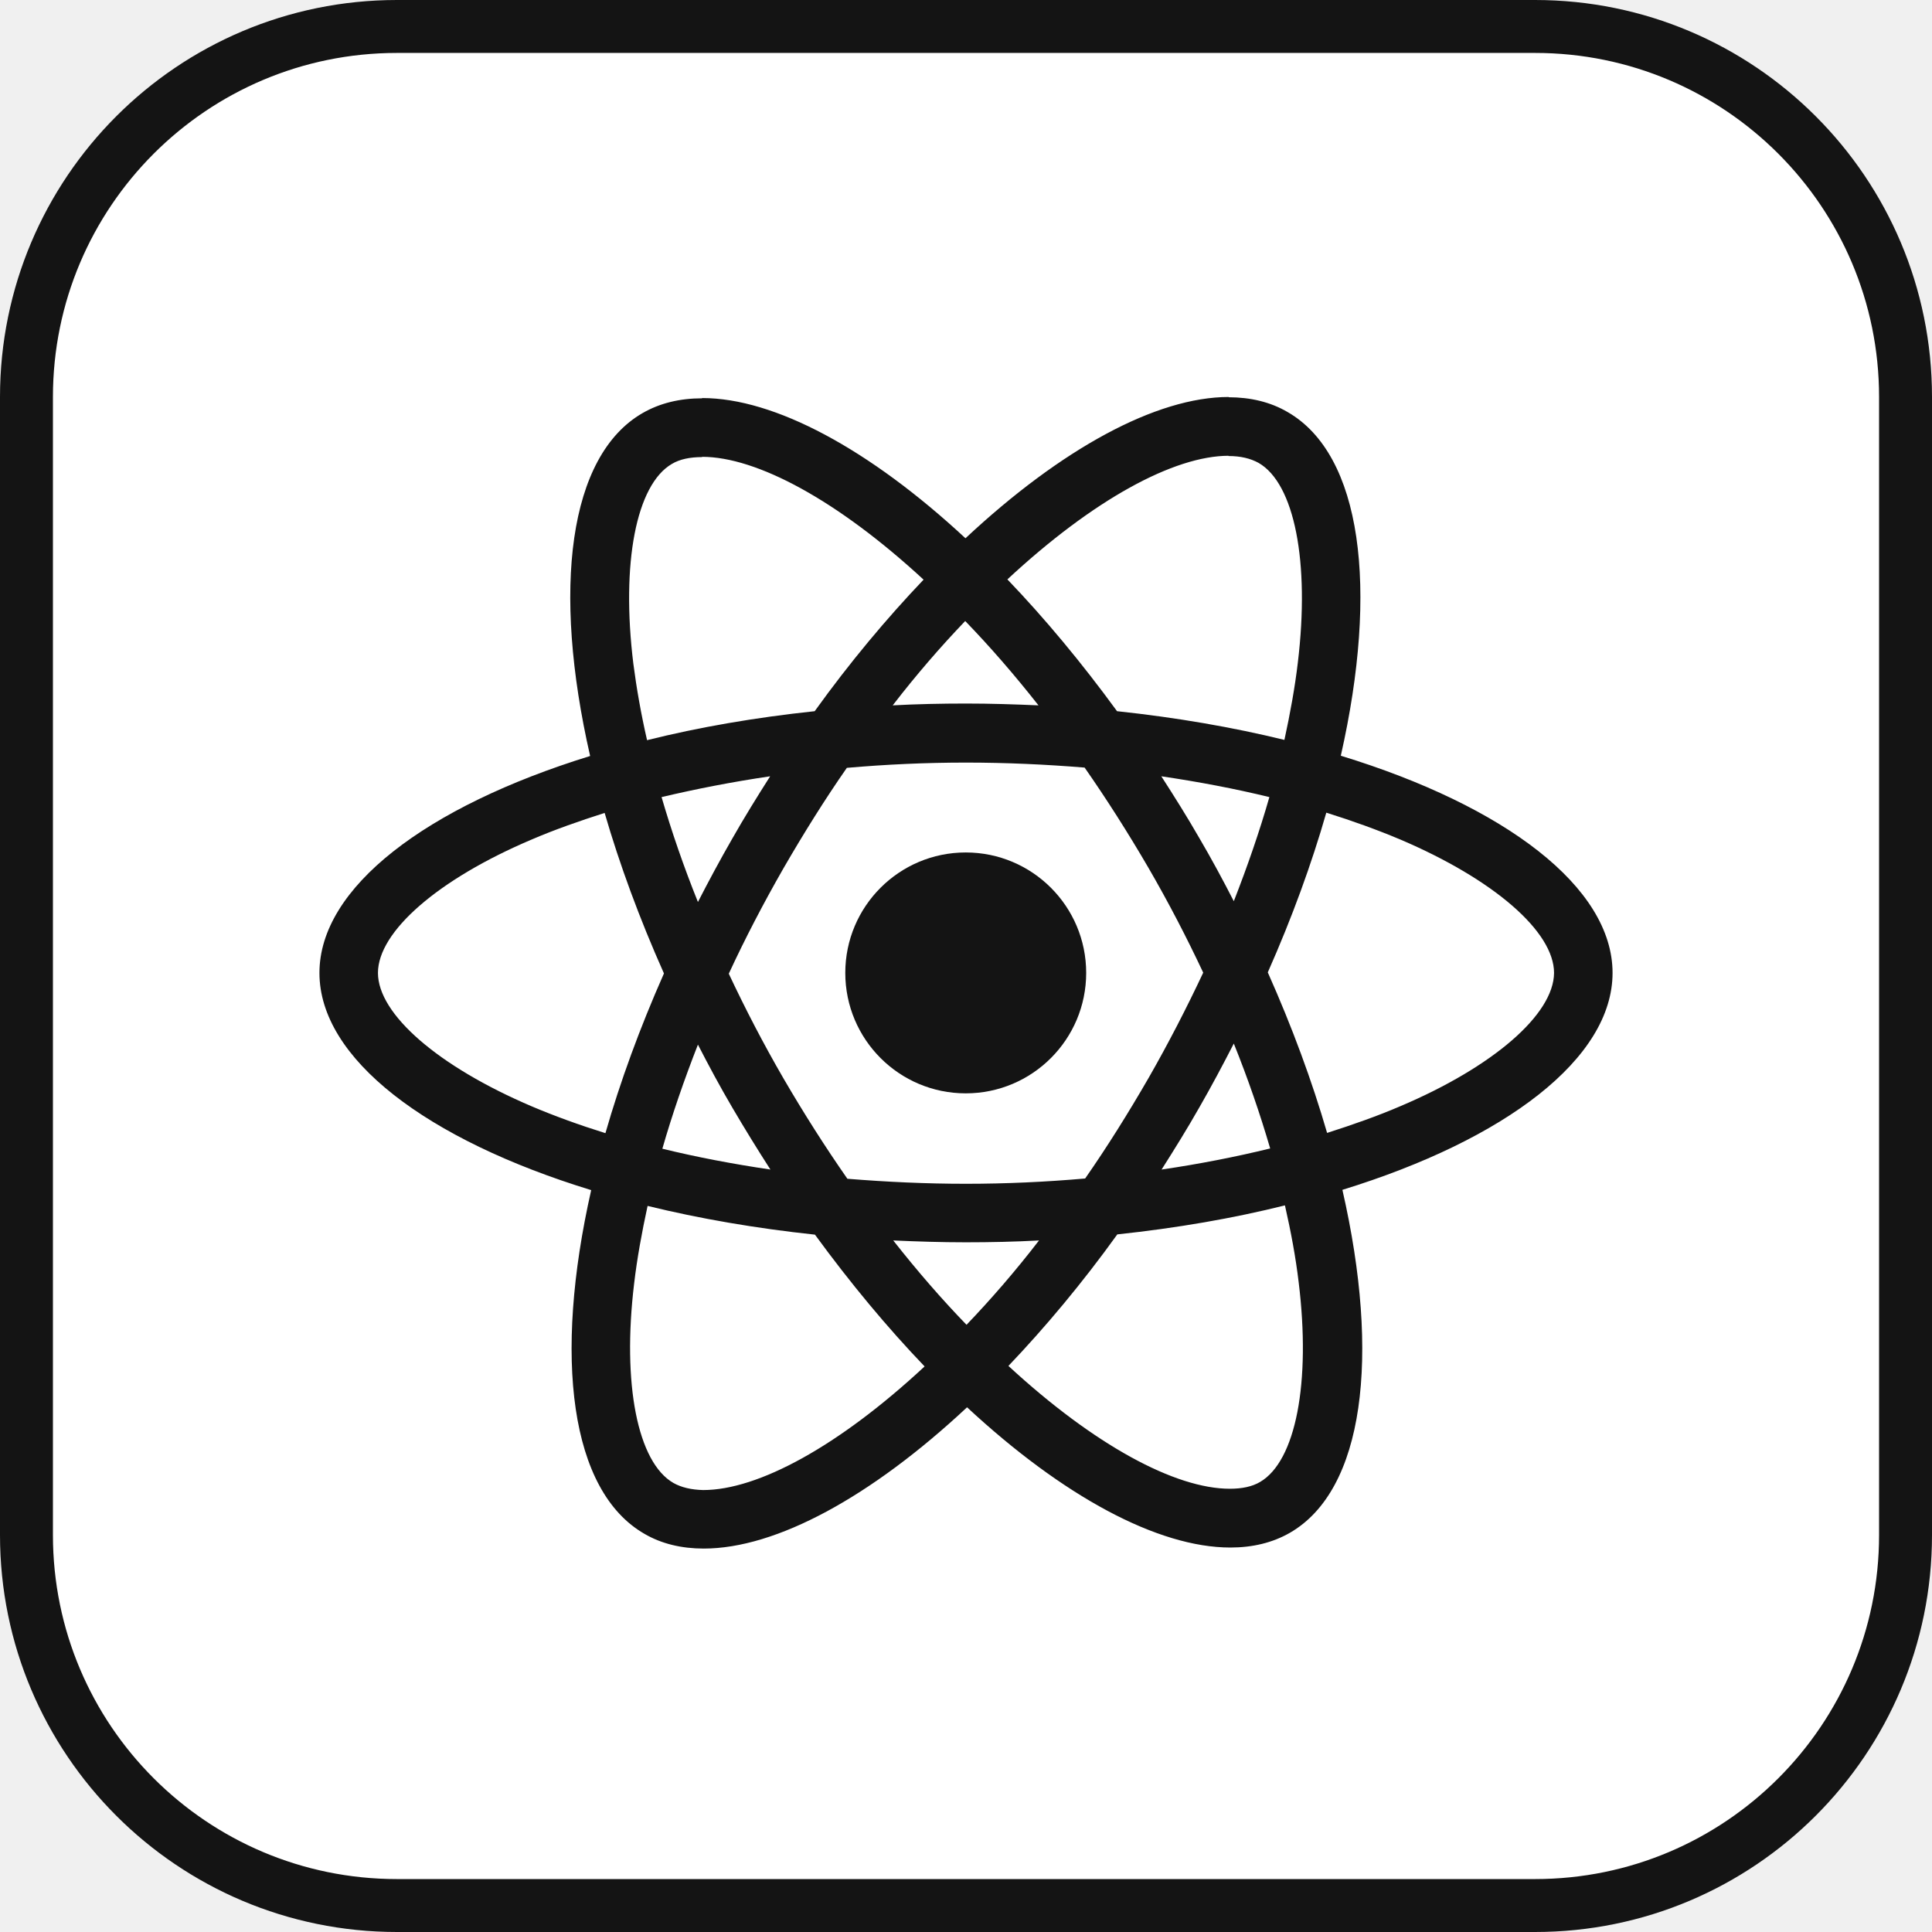
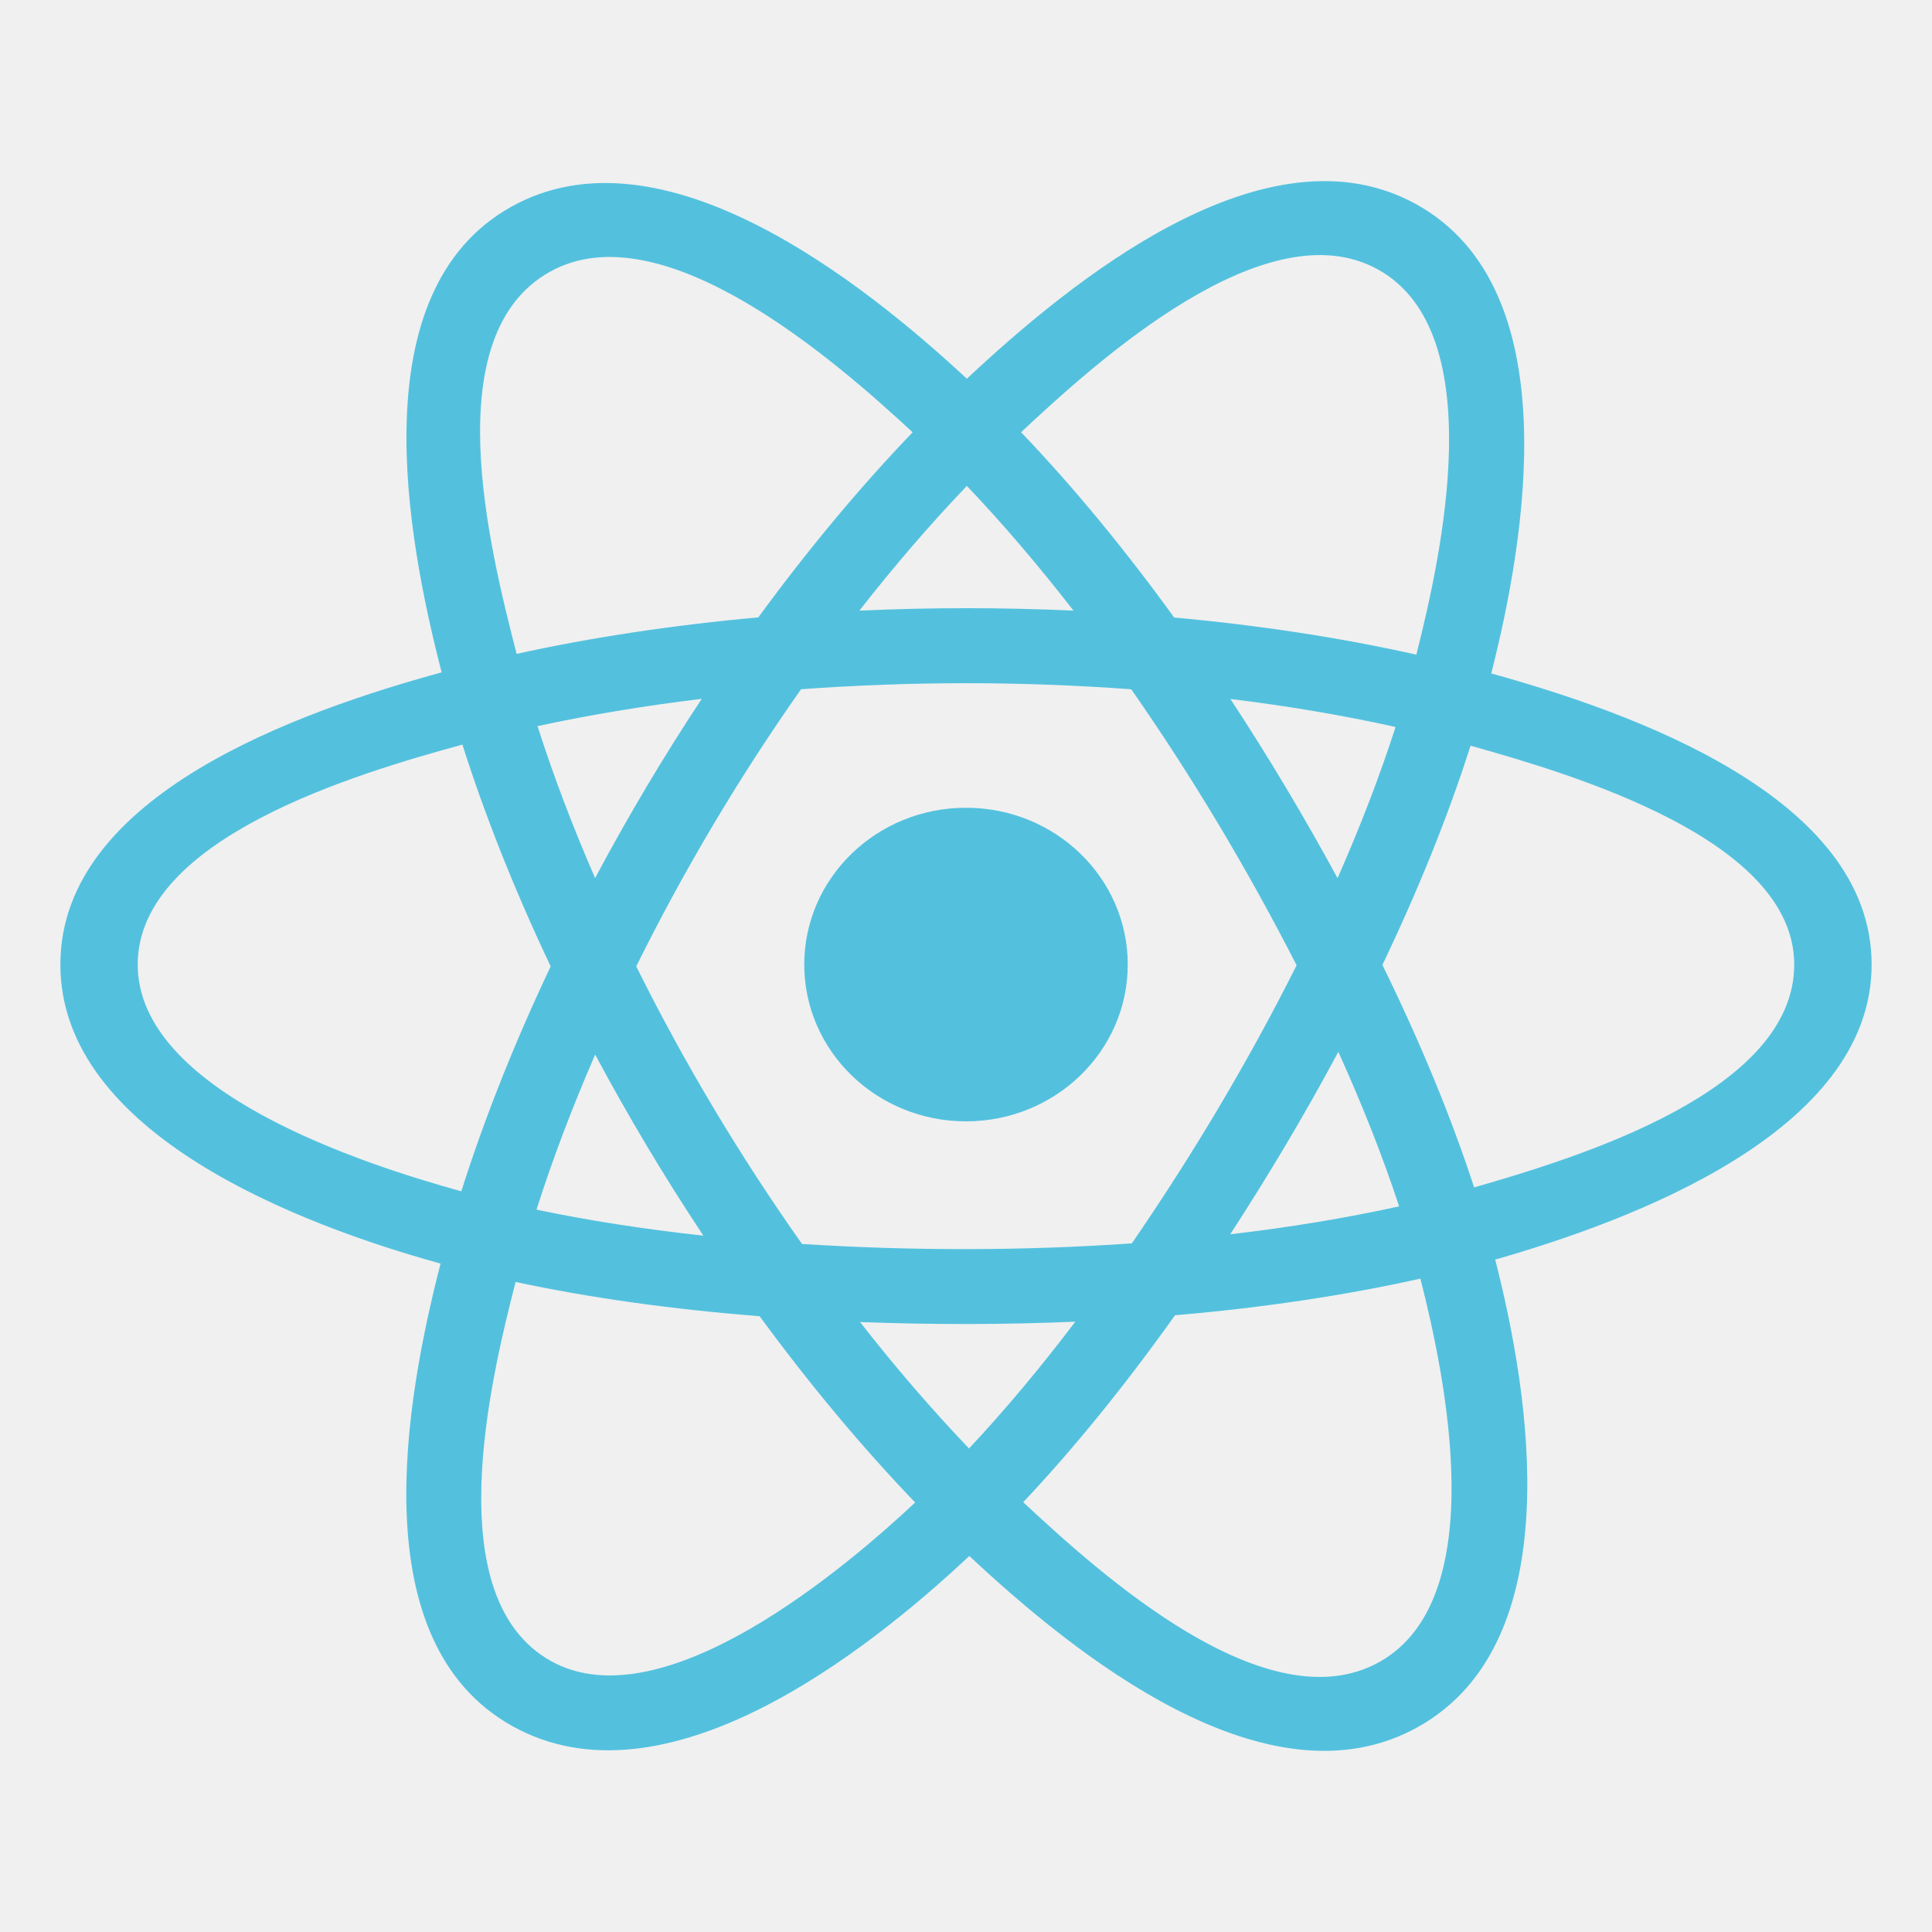
- <svg xmlns="http://www.w3.org/2000/svg" width="800px" height="800px" viewBox="0 0 73 73" version="1.1" fill="#000000" stroke="#000000">
-   <g id="SVGRepo_bgCarrier" stroke-width="0" />
-   <g id="SVGRepo_tracerCarrier" stroke-linecap="round" stroke-linejoin="round" />
-   <g id="SVGRepo_iconCarrier">
-     <defs> </defs>
-     <g id="frameworks-and-libraries/react" stroke="none" stroke-width="1" fill="none" fill-rule="evenodd">
-       <g id="container" transform="translate(2, 2)" fill="#FFFFFF" fill-rule="nonzero" stroke="#141414" stroke-width="2">
-         <rect id="mask" x="-1" y="-1" width="71" height="71" rx="14"> </rect>
-       </g>
-       <g id="React-icon" transform="translate(12, 15)" fill="#141414" fill-rule="nonzero">
-         <path d="M48.93,21.761 C48.93,18.524 44.877,15.457 38.662,13.555 C40.096,7.221 39.459,2.181 36.65,0.568 C36.003,0.189 35.246,0.01 34.42,0.01 L34.42,2.231 C34.878,2.231 35.246,2.321 35.555,2.49 C36.909,3.267 37.497,6.225 37.039,10.029 C36.929,10.965 36.75,11.951 36.531,12.957 C34.579,12.479 32.448,12.111 30.207,11.872 C28.862,10.029 27.468,8.356 26.064,6.892 C29.31,3.874 32.358,2.221 34.429,2.221 L34.429,0 C34.429,0 34.429,0 34.429,0 C31.691,0 28.105,1.952 24.48,5.338 C20.855,1.972 17.27,0.04 14.531,0.04 L14.531,2.261 C16.592,2.261 19.65,3.904 22.897,6.902 C21.502,8.366 20.108,10.029 18.783,11.872 C16.533,12.111 14.401,12.479 12.449,12.967 C12.22,11.971 12.051,11.005 11.931,10.079 C11.463,6.274 12.041,3.316 13.385,2.53 C13.684,2.35 14.073,2.271 14.531,2.271 L14.531,0.05 C14.531,0.05 14.531,0.05 14.531,0.05 C13.694,0.05 12.937,0.229 12.28,0.608 C9.481,2.221 8.854,7.25 10.298,13.565 C4.103,15.477 0.07,18.534 0.07,21.761 C0.07,24.998 4.123,28.065 10.338,29.968 C8.904,36.302 9.541,41.341 12.35,42.955 C12.997,43.333 13.754,43.512 14.59,43.512 C17.329,43.512 20.915,41.56 24.54,38.174 C28.165,41.54 31.75,43.473 34.489,43.473 C35.326,43.473 36.083,43.293 36.74,42.915 C39.539,41.301 40.166,36.272 38.722,29.958 C44.897,28.055 48.93,24.988 48.93,21.761 Z M35.963,15.118 C35.595,16.403 35.137,17.728 34.619,19.052 C34.21,18.255 33.782,17.459 33.314,16.662 C32.856,15.865 32.368,15.088 31.88,14.332 C33.294,14.541 34.659,14.8 35.963,15.118 Z M31.402,25.725 C30.625,27.07 29.828,28.344 29.002,29.529 C27.518,29.659 26.014,29.729 24.5,29.729 C22.996,29.729 21.492,29.659 20.018,29.539 C19.192,28.354 18.385,27.089 17.608,25.755 C16.851,24.45 16.164,23.126 15.537,21.791 C16.154,20.457 16.851,19.122 17.598,17.817 C18.375,16.473 19.172,15.198 19.998,14.013 C21.482,13.883 22.986,13.814 24.5,13.814 C26.004,13.814 27.508,13.883 28.982,14.003 C29.808,15.188 30.615,16.453 31.392,17.787 C32.149,19.092 32.836,20.417 33.463,21.751 C32.836,23.086 32.149,24.42 31.402,25.725 Z M34.619,24.43 C35.157,25.765 35.615,27.099 35.993,28.394 C34.688,28.713 33.314,28.982 31.89,29.191 C32.378,28.424 32.866,27.637 33.324,26.83 C33.782,26.034 34.21,25.227 34.619,24.43 Z M24.52,35.057 C23.594,34.101 22.667,33.035 21.751,31.87 C22.648,31.91 23.564,31.94 24.49,31.94 C25.426,31.94 26.352,31.92 27.259,31.87 C26.362,33.035 25.436,34.101 24.52,35.057 Z M17.11,29.191 C15.696,28.982 14.332,28.723 13.027,28.404 C13.395,27.119 13.853,25.795 14.371,24.47 C14.78,25.267 15.208,26.064 15.676,26.86 C16.144,27.657 16.622,28.434 17.11,29.191 Z M24.47,8.465 C25.396,9.422 26.323,10.487 27.239,11.652 C26.342,11.613 25.426,11.583 24.5,11.583 C23.564,11.583 22.638,11.603 21.731,11.652 C22.628,10.487 23.554,9.422 24.47,8.465 Z M17.1,14.332 C16.612,15.098 16.124,15.885 15.666,16.692 C15.208,17.489 14.78,18.285 14.371,19.082 C13.834,17.748 13.375,16.413 12.997,15.118 C14.302,14.81 15.676,14.541 17.1,14.332 Z M8.087,26.801 C4.561,25.297 2.281,23.325 2.281,21.761 C2.281,20.198 4.561,18.216 8.087,16.722 C8.943,16.353 9.88,16.025 10.846,15.716 C11.413,17.668 12.16,19.7 13.087,21.781 C12.17,23.853 11.433,25.874 10.876,27.816 C9.89,27.508 8.953,27.169 8.087,26.801 Z M13.445,41.033 C12.091,40.256 11.503,37.298 11.961,33.493 C12.071,32.557 12.25,31.571 12.469,30.565 C14.421,31.043 16.552,31.412 18.793,31.651 C20.138,33.493 21.532,35.166 22.936,36.63 C19.69,39.648 16.642,41.301 14.571,41.301 C14.122,41.291 13.744,41.202 13.445,41.033 Z M37.069,33.443 C37.537,37.248 36.959,40.206 35.615,40.993 C35.316,41.172 34.927,41.252 34.469,41.252 C32.408,41.252 29.35,39.608 26.103,36.611 C27.498,35.147 28.892,33.483 30.217,31.641 C32.467,31.402 34.599,31.033 36.551,30.545 C36.78,31.551 36.959,32.517 37.069,33.443 Z M40.903,26.801 C40.047,27.169 39.11,27.498 38.144,27.807 C37.577,25.854 36.83,23.823 35.903,21.741 C36.82,19.67 37.557,17.648 38.114,15.706 C39.1,16.015 40.037,16.353 40.913,16.722 C44.439,18.226 46.719,20.198 46.719,21.761 C46.709,23.325 44.429,25.307 40.903,26.801 Z" id="Shape"> </path>
-         <circle id="Oval" cx="24.49" cy="21.761" r="4.551"> </circle>
-       </g>
-     </g>
-   </g>
+ <svg xmlns="http://www.w3.org/2000/svg" width="800px" height="800px" viewBox="0 0 32 32" fill="none">
+   <path d="M18.679 15.976C18.679 14.541 17.48 13.379 16 13.379C14.521 13.379 13.321 14.541 13.321 15.976C13.321 17.41 14.521 18.573 16 18.573C17.48 18.573 18.679 17.41 18.679 15.976Z" fill="#53C1DE" />
+   <path fill-rule="evenodd" clip-rule="evenodd" d="M24.7 11.154C25.266 8.925 25.977 4.791 23.47 3.39C20.975 1.995 17.728 4.668 16.014 6.273C14.304 4.684 10.966 2.022 8.462 3.428C5.968 4.828 6.737 8.893 7.315 11.136C4.988 11.776 1 13.156 1 15.976C1 18.787 4.984 20.289 7.297 20.929C6.717 23.184 5.986 27.191 8.483 28.588C10.997 29.993 14.325 27.395 16.055 25.772C17.781 27.386 20.997 30.002 23.492 28.601C25.996 27.196 25.344 23.118 24.765 20.863C27.007 20.221 31 18.752 31 15.976C31 13.184 26.99 11.792 24.7 11.154ZM24.416 19.667C24.037 18.502 23.524 17.262 22.897 15.982C23.495 14.732 23.988 13.509 24.357 12.351C26.036 12.823 29.718 13.901 29.718 15.976C29.718 18.07 26.185 19.159 24.416 19.667ZM22.85 27.526C20.988 28.571 18.222 26.07 16.948 24.881C17.793 23.984 18.638 22.942 19.462 21.785C20.913 21.66 22.283 21.456 23.526 21.178C23.933 22.773 24.72 26.476 22.85 27.526ZM9.124 27.511C7.261 26.47 8.113 22.895 8.54 21.233C9.768 21.497 11.129 21.686 12.582 21.801C13.412 22.933 14.282 23.974 15.158 24.886C14.075 25.901 10.995 28.557 9.124 27.511ZM2.281 15.976C2.281 13.874 5.942 12.803 7.659 12.333C8.035 13.517 8.527 14.754 9.121 16.006C8.519 17.277 8.02 18.534 7.641 19.732C6.004 19.278 2.281 18.079 2.281 15.976ZM9.104 4.504C10.973 3.454 13.875 6.01 15.116 7.16C14.244 8.068 13.383 9.101 12.56 10.226C11.149 10.353 9.799 10.557 8.557 10.83C8.091 9.021 7.236 5.552 9.104 4.504ZM20.379 11.577C21.337 11.694 22.254 11.85 23.115 12.041C22.856 12.844 22.534 13.684 22.154 14.545C21.604 13.533 21.014 12.542 20.379 11.577ZM16.014 8.048C16.605 8.669 17.197 9.362 17.78 10.114C16.599 10.06 15.415 10.06 14.234 10.114C14.817 9.368 15.414 8.676 16.014 8.048ZM9.857 14.544C9.483 13.686 9.164 12.842 8.903 12.027C9.759 11.842 10.672 11.69 11.623 11.575C10.987 12.537 10.397 13.528 9.857 14.544ZM11.65 20.466C10.668 20.359 9.741 20.215 8.886 20.035C9.15 19.206 9.477 18.343 9.858 17.467C10.406 18.493 11.005 19.494 11.65 20.466ZM16.05 23.991C15.442 23.356 14.836 22.653 14.245 21.897C15.433 21.942 16.623 21.942 17.811 21.891C17.227 22.661 16.637 23.365 16.05 23.991ZM22.167 17.422C22.568 18.308 22.906 19.166 23.174 19.981C22.304 20.173 21.365 20.328 20.376 20.444C21.015 19.461 21.615 18.454 22.167 17.422ZM18.747 20.594C16.93 20.72 15.102 20.719 13.284 20.604C12.251 19.142 11.331 17.603 10.538 16.006C11.328 14.412 12.24 12.876 13.268 11.416C15.088 11.283 16.918 11.282 18.737 11.417C19.756 12.877 20.668 14.409 21.476 15.988C20.677 17.581 19.759 19.12 18.747 20.594ZM22.83 4.467C24.701 5.513 23.868 9.227 23.459 10.843C22.215 10.564 20.863 10.357 19.448 10.228C18.624 9.09 17.77 8.055 16.912 7.159C18.169 5.984 20.978 3.431 22.83 4.467Z" fill="#53C1DE" />
</svg>
